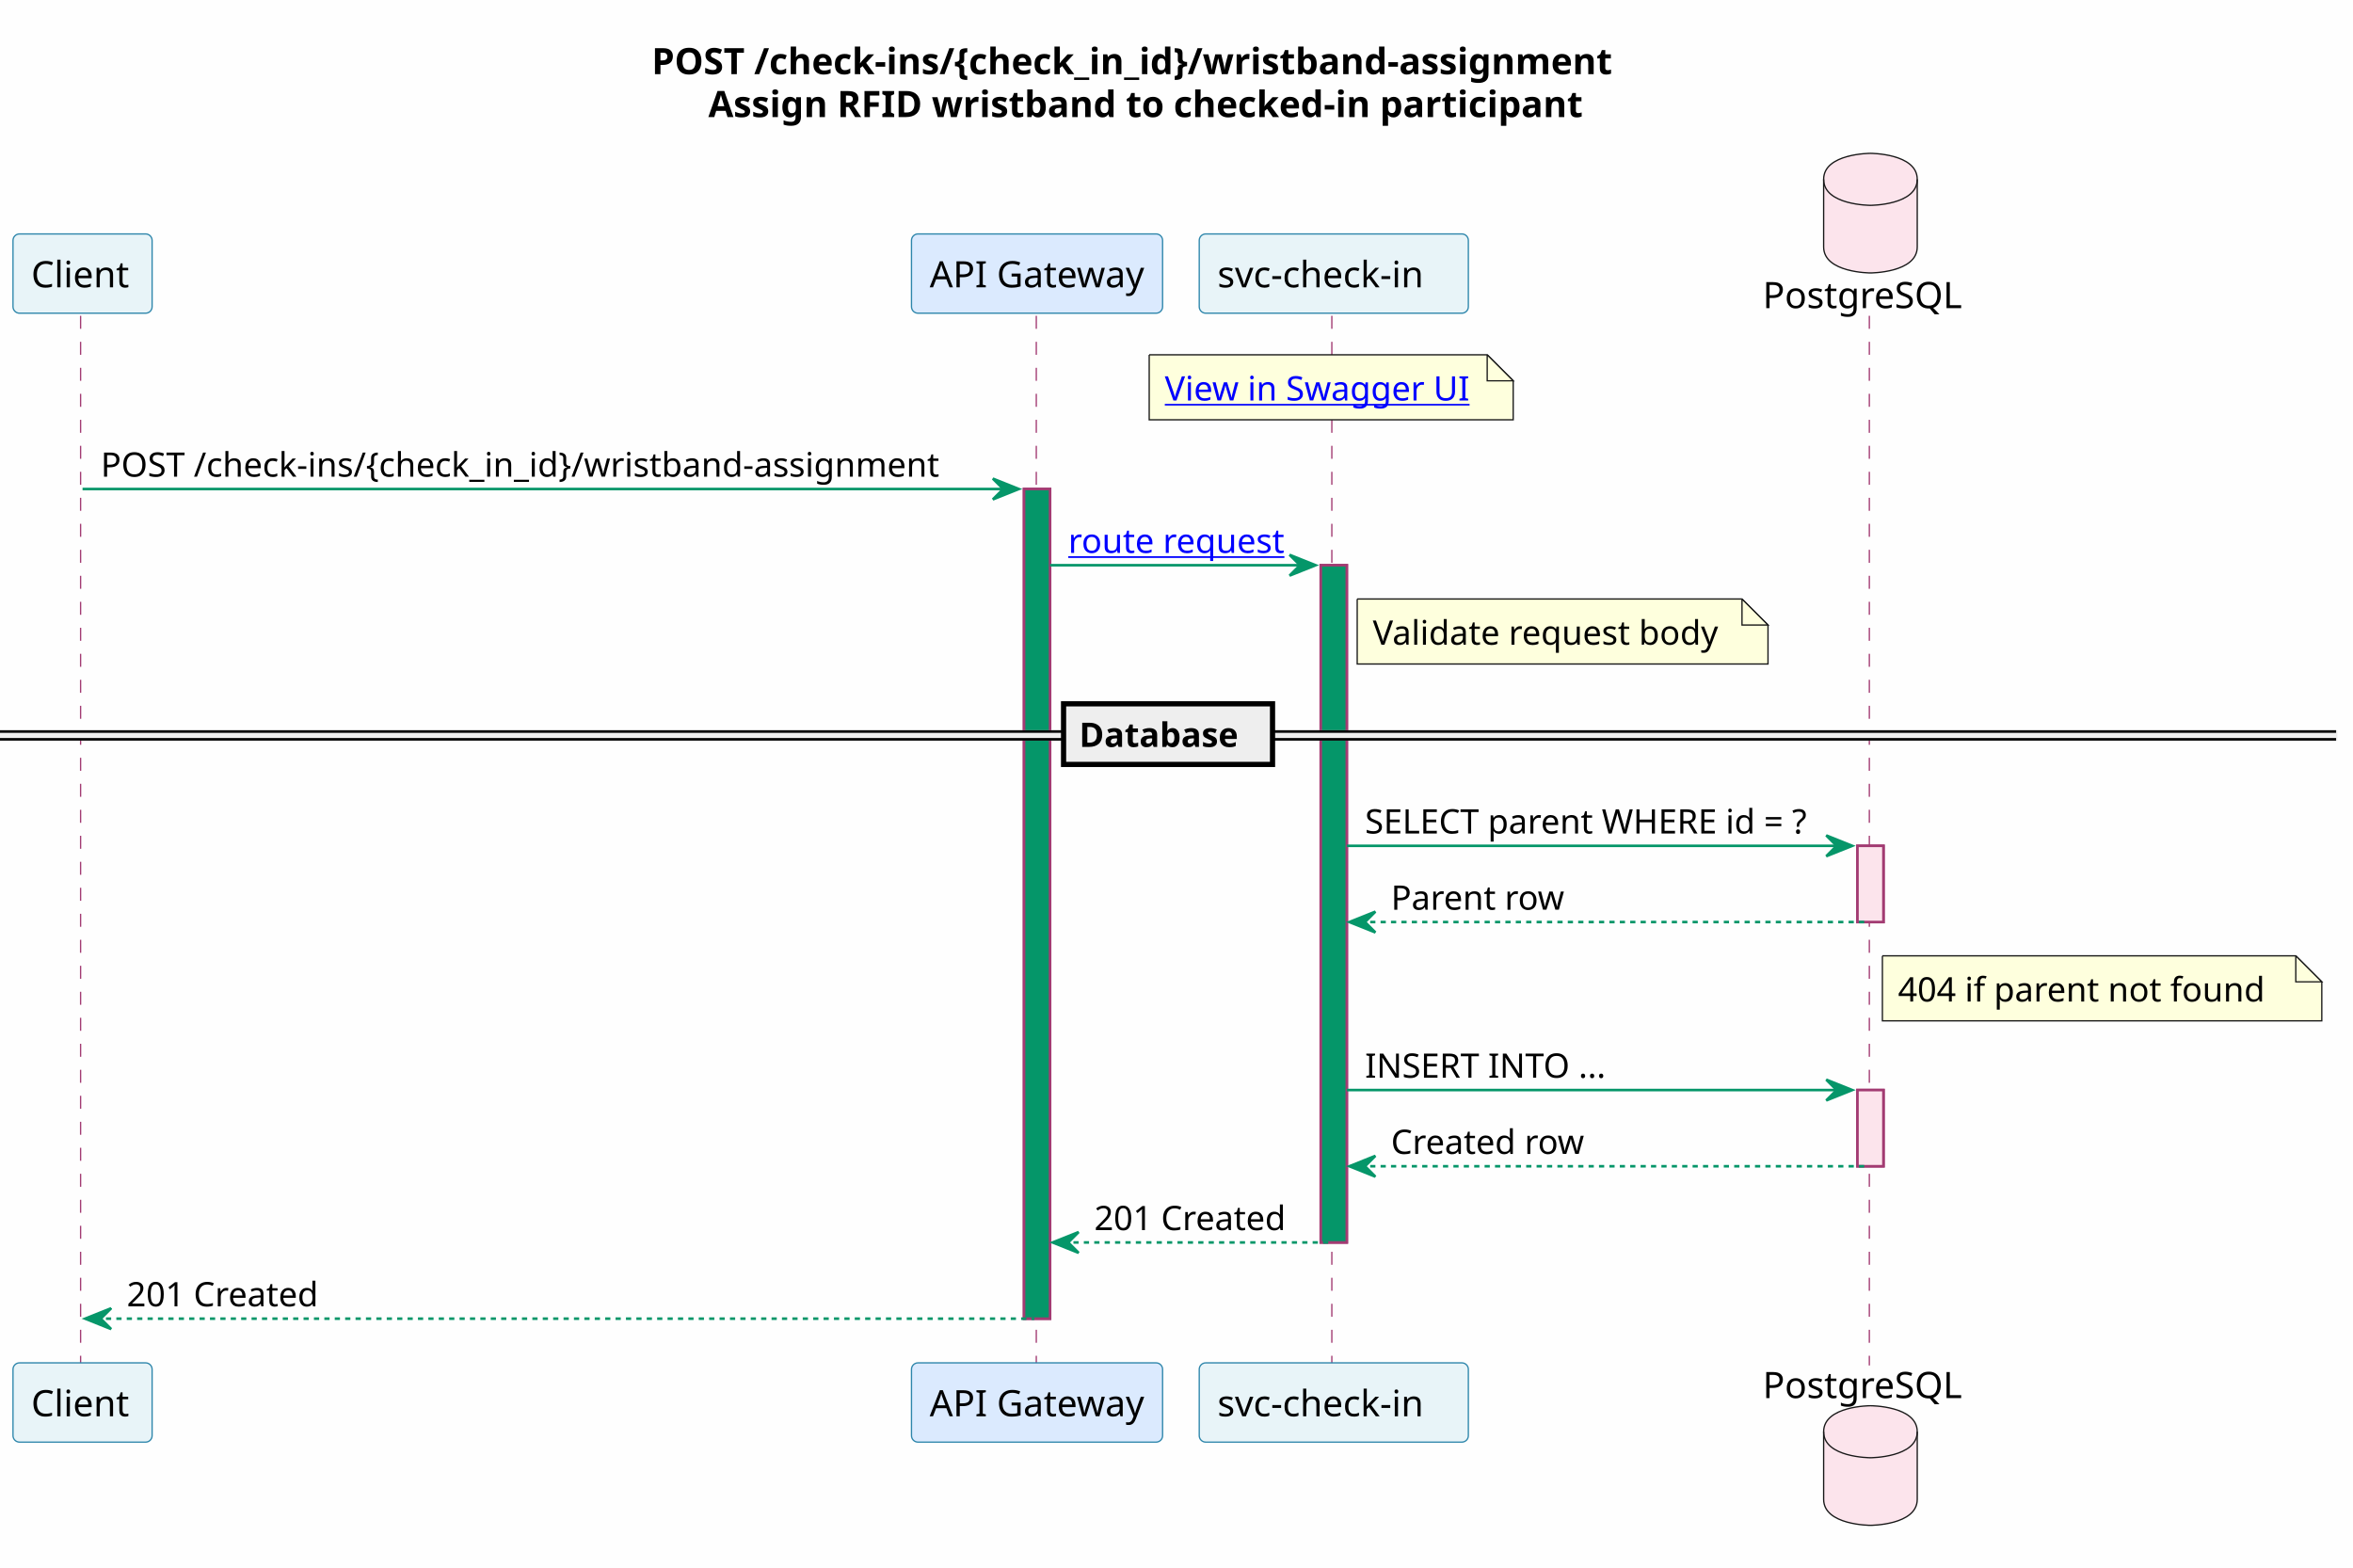
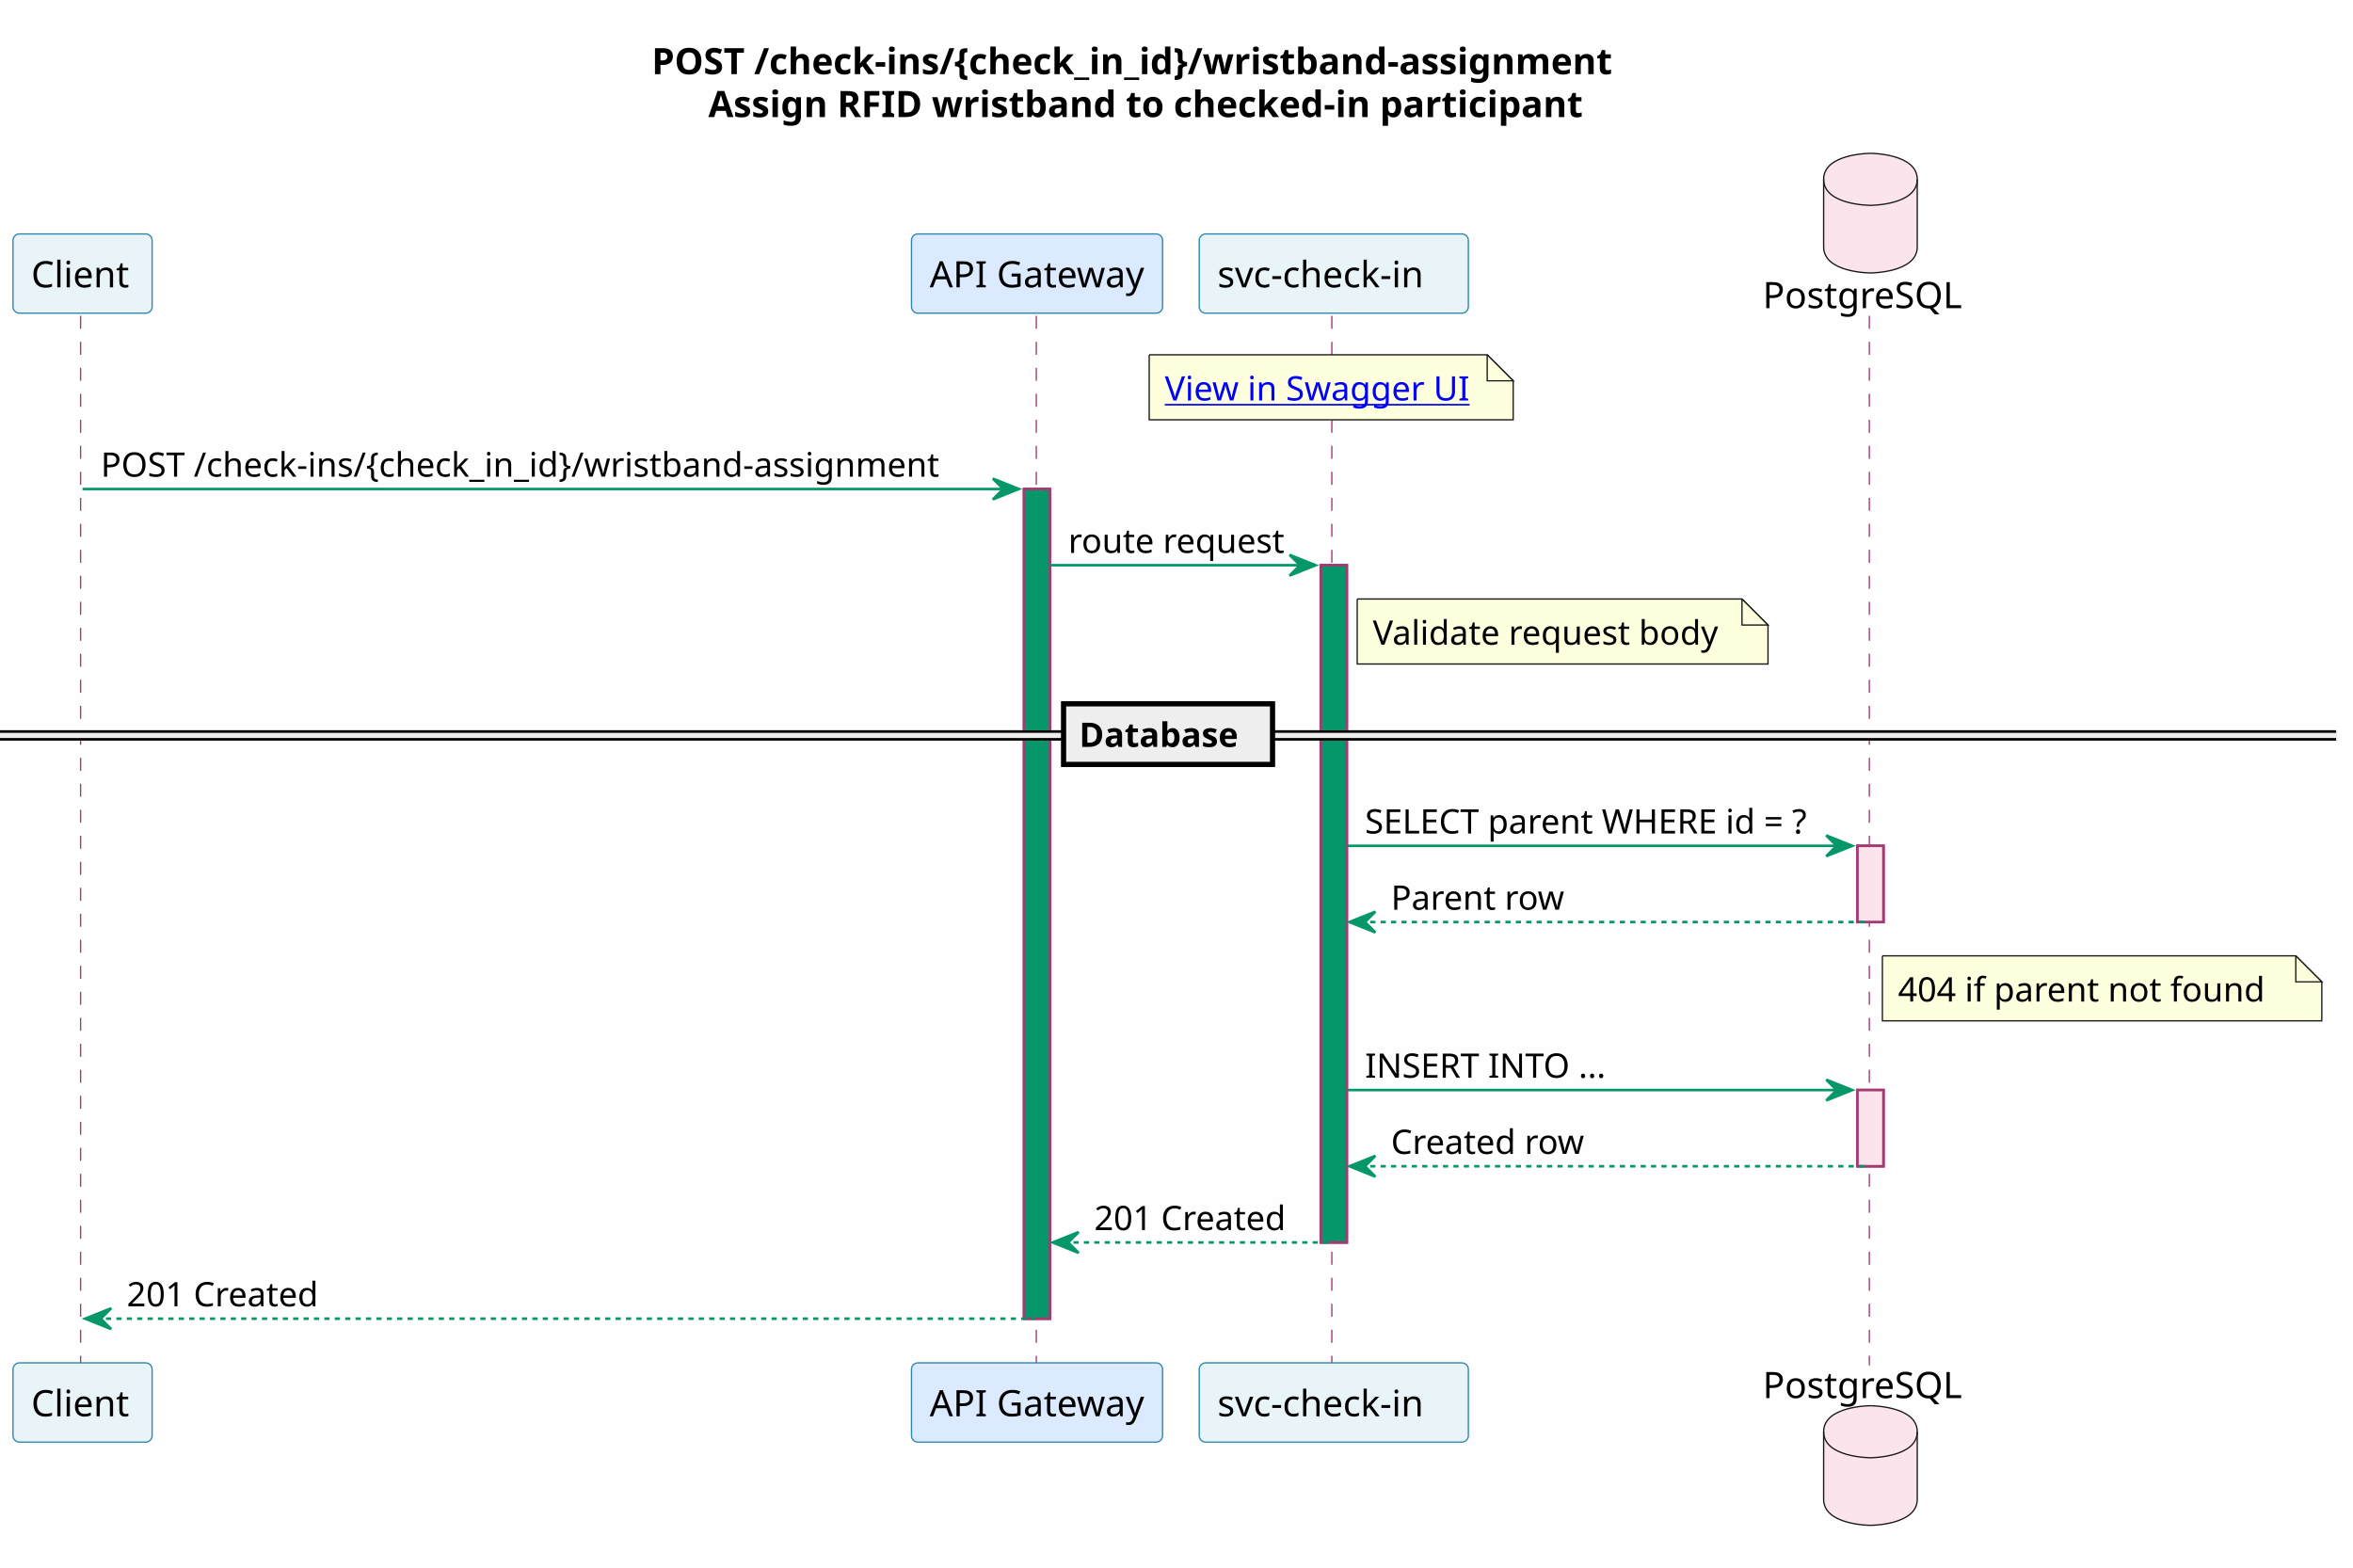
<svg xmlns="http://www.w3.org/2000/svg" xmlns:xlink="http://www.w3.org/1999/xlink" contentStyleType="text/css" data-diagram-type="SEQUENCE" height="603px" preserveAspectRatio="none" style="width:905px;height:603px;background:#FEFEFE;" version="1.1" viewBox="0 0 905 603" width="905px" zoomAndPan="magnify">
  <defs />
  <g>
    <rect fill="#FEFEFE" height="603" style="stroke:none;stroke-width:1;" width="905" x="0" y="0" />
    <text fill="#000000" font-family="Segoe UI" font-size="14" font-weight="bold" lengthAdjust="spacing" textLength="396.204" x="250.65" y="28.535">POST /check-ins/{check_in_id}/wristband-assignment</text>
    <text fill="#000000" font-family="Segoe UI" font-size="14" font-weight="bold" lengthAdjust="spacing" textLength="352.618" x="272.443" y="45.023">Assign RFID wristband to checked-in participant</text>
    <g>
      <rect fill="#059669" height="319.106" style="stroke:#A23B72;stroke-width:1;" width="10" x="393.862" y="188.086" />
    </g>
    <g>
      <rect fill="#059669" height="260.484" style="stroke:#A23B72;stroke-width:1;" width="10" x="507.997" y="217.397" />
    </g>
    <g>
      <rect fill="#FCE4EC" height="29.311" style="stroke:#A23B72;stroke-width:1;" width="10" x="714.401" y="325.328" />
    </g>
    <g>
      <rect fill="#FCE4EC" height="29.311" style="stroke:#A23B72;stroke-width:1;" width="10" x="714.401" y="419.26" />
    </g>
    <g>
      <rect fill="#000000" fill-opacity="0" height="403.727" width="8" x="27.752" y="121.465" />
      <line style="stroke:#A23B72;stroke-width:0.5;stroke-dasharray:5,5;" x1="31" x2="31" y1="121.465" y2="525.191" />
    </g>
    <g>
      <rect fill="#000000" fill-opacity="0" height="403.727" width="8" x="394.862" y="121.465" />
      <line style="stroke:#A23B72;stroke-width:0.5;stroke-dasharray:5,5;" x1="398.573" x2="398.573" y1="121.465" y2="525.191" />
    </g>
    <g>
      <rect fill="#000000" fill-opacity="0" height="403.727" width="8" x="508.997" y="121.465" />
      <line style="stroke:#A23B72;stroke-width:0.5;stroke-dasharray:5,5;" x1="512.246" x2="512.246" y1="121.465" y2="525.191" />
    </g>
    <g>
      <rect fill="#000000" fill-opacity="0" height="403.727" width="8" x="715.401" y="121.465" />
      <line style="stroke:#A23B72;stroke-width:0.5;stroke-dasharray:5,5;" x1="718.977" x2="718.977" y1="121.465" y2="525.191" />
    </g>
    <g class="participant participant-head" data-participant="Client">
      <rect fill="#E8F4F8" height="30.488" rx="2.5" ry="2.5" style="stroke:#2E86AB;stroke-width:0.5;" width="53.505" x="5" y="89.977" />
      <text fill="#000000" font-family="Segoe UI" font-size="14" lengthAdjust="spacing" textLength="39.505" x="12" y="110.512">Client</text>
    </g>
    <g class="participant participant-tail" data-participant="Client">
      <rect fill="#E8F4F8" height="30.488" rx="2.5" ry="2.5" style="stroke:#2E86AB;stroke-width:0.5;" width="53.505" x="5" y="524.191" />
      <text fill="#000000" font-family="Segoe UI" font-size="14" lengthAdjust="spacing" textLength="39.505" x="12" y="544.727">Client</text>
    </g>
    <g class="participant participant-head" data-participant="GW">
      <rect fill="#DBEAFE" height="30.488" rx="2.5" ry="2.5" style="stroke:#2E86AB;stroke-width:0.5;" width="96.578" x="350.573" y="89.977" />
      <text fill="#000000" font-family="Segoe UI" font-size="14" lengthAdjust="spacing" textLength="82.578" x="357.573" y="110.512">API Gateway</text>
    </g>
    <g class="participant participant-tail" data-participant="GW">
      <rect fill="#DBEAFE" height="30.488" rx="2.5" ry="2.5" style="stroke:#2E86AB;stroke-width:0.5;" width="96.578" x="350.573" y="524.191" />
      <text fill="#000000" font-family="Segoe UI" font-size="14" lengthAdjust="spacing" textLength="82.578" x="357.573" y="544.727">API Gateway</text>
    </g>
    <g class="participant participant-head" data-participant="Svc">
      <a href="/microservices/svc-check-in/" target="_top" title="/microservices/svc-check-in/" xlink:actuate="onRequest" xlink:href="/microservices/svc-check-in/" xlink:show="new" xlink:title="/microservices/svc-check-in/" xlink:type="simple">
        <rect fill="#E8F4F8" height="30.488" rx="2.5" ry="2.5" style="stroke:#2E86AB;stroke-width:0.5;" width="103.503" x="461.246" y="89.977" />
        <text fill="#000000" font-family="Segoe UI" font-size="14" lengthAdjust="spacing" textLength="89.503" x="468.246" y="110.512">svc-check-in</text>
      </a>
    </g>
    <g class="participant participant-tail" data-participant="Svc">
      <a href="/microservices/svc-check-in/" target="_top" title="/microservices/svc-check-in/" xlink:actuate="onRequest" xlink:href="/microservices/svc-check-in/" xlink:show="new" xlink:title="/microservices/svc-check-in/" xlink:type="simple">
        <rect fill="#E8F4F8" height="30.488" rx="2.5" ry="2.5" style="stroke:#2E86AB;stroke-width:0.5;" width="103.503" x="461.246" y="524.191" />
        <text fill="#000000" font-family="Segoe UI" font-size="14" lengthAdjust="spacing" textLength="89.503" x="468.246" y="544.727">svc-check-in</text>
      </a>
    </g>
    <g class="participant participant-head" data-participant="DB">
      <text fill="#000000" font-family="Segoe UI" font-size="14" lengthAdjust="spacing" textLength="76.85" x="677.977" y="118.512">PostgreSQL</text>
      <path d="M701.401,68.977 C701.401,58.977 719.401,58.977 719.401,58.977 C719.401,58.977 737.401,58.977 737.401,68.977 L737.401,94.977 C737.401,104.977 719.401,104.977 719.401,104.977 C719.401,104.977 701.401,104.977 701.401,94.977 L701.401,68.977" fill="#FCE4EC" style="stroke:#181818;stroke-width:0.5;" />
      <path d="M701.401,68.977 C701.401,78.977 719.401,78.977 719.401,78.977 C719.401,78.977 737.401,78.977 737.401,68.977" fill="none" style="stroke:#181818;stroke-width:0.5;" />
    </g>
    <g class="participant participant-tail" data-participant="DB">
      <text fill="#000000" font-family="Segoe UI" font-size="14" lengthAdjust="spacing" textLength="76.85" x="677.977" y="537.727">PostgreSQL</text>
      <path d="M701.401,550.68 C701.401,540.68 719.401,540.68 719.401,540.68 C719.401,540.68 737.401,540.68 737.401,550.68 L737.401,576.68 C737.401,586.68 719.401,586.68 719.401,586.68 C719.401,586.68 701.401,586.68 701.401,576.68 L701.401,550.68" fill="#FCE4EC" style="stroke:#181818;stroke-width:0.5;" />
      <path d="M701.401,550.68 C701.401,560.68 719.401,560.68 719.401,560.68 C719.401,560.68 737.401,560.68 737.401,550.68" fill="none" style="stroke:#181818;stroke-width:0.5;" />
    </g>
    <g>
      <rect fill="#059669" height="319.106" style="stroke:#A23B72;stroke-width:1;" width="10" x="393.862" y="188.086" />
    </g>
    <g>
      <rect fill="#059669" height="260.484" style="stroke:#A23B72;stroke-width:1;" width="10" x="507.997" y="217.397" />
    </g>
    <g>
      <rect fill="#FCE4EC" height="29.311" style="stroke:#A23B72;stroke-width:1;" width="10" x="714.401" y="325.328" />
    </g>
    <g>
      <rect fill="#FCE4EC" height="29.311" style="stroke:#A23B72;stroke-width:1;" width="10" x="714.401" y="419.26" />
    </g>
    <path d="M442,136.465 L442,161.465 L582,161.465 L582,146.465 L572,136.465 L442,136.465" fill="#FEFFDD" style="stroke:#181818;stroke-width:0.5;" />
    <path d="M572,136.465 L572,146.465 L582,146.465 L572,136.465" fill="#FEFFDD" style="stroke:#181818;stroke-width:0.5;" />
    <a href="/services/api/svc-check-in.html#/Check-Ins/assignWristband" target="_top" title="/services/api/svc-check-in.html#/Check-Ins/assignWristband" xlink:actuate="onRequest" xlink:href="/services/api/svc-check-in.html#/Check-Ins/assignWristband" xlink:show="new" xlink:title="/services/api/svc-check-in.html#/Check-Ins/assignWristband" xlink:type="simple">
      <text fill="#0000FF" font-family="Segoe UI" font-size="13" lengthAdjust="spacing" text-decoration="underline" textLength="119.406" x="448" y="154.033">View in Swagger UI</text>
    </a>
    <g class="message" data-participant-1="Client" data-participant-2="GW">
      <polygon fill="#059669" points="381.862,184.086,391.862,188.086,381.862,192.086,385.862,188.086" style="stroke:#059669;stroke-width:1;" />
      <line style="stroke:#059669;stroke-width:1;" x1="31.752" x2="387.862" y1="188.086" y2="188.086" />
      <text fill="#000000" font-family="Segoe UI" font-size="13" lengthAdjust="spacing" textLength="343.11" x="38.752" y="183.344">POST /check-ins/{check_in_id}/wristband-assignment</text>
    </g>
    <g class="message" data-participant-1="GW" data-participant-2="Svc">
      <polygon fill="#059669" points="495.997,213.397,505.997,217.397,495.997,221.397,499.997,217.397" style="stroke:#059669;stroke-width:1;" />
      <line style="stroke:#059669;stroke-width:1;" x1="403.862" x2="501.997" y1="217.397" y2="217.397" />
-       <a href="/microservices/svc-check-in/#post-check-inscheck_in_idwristband-assignment-assign-rfid-wristband-to-checked-in-participant" target="_top" title="/microservices/svc-check-in/#post-check-inscheck_in_idwristband-assignment-assign-rfid-wristband-to-checked-in-participant" xlink:actuate="onRequest" xlink:href="/microservices/svc-check-in/#post-check-inscheck_in_idwristband-assignment-assign-rfid-wristband-to-checked-in-participant" xlink:show="new" xlink:title="/microservices/svc-check-in/#post-check-inscheck_in_idwristband-assignment-assign-rfid-wristband-to-checked-in-participant" xlink:type="simple">
-         <text fill="#0000FF" font-family="Segoe UI" font-size="13" lengthAdjust="spacing" text-decoration="underline" textLength="85.135" x="410.862" y="212.654">route request</text>
-       </a>
+       <text fill="#000000" font-family="Segoe UI" font-size="13" lengthAdjust="spacing" textLength="85.135" x="410.862" y="212.654">route request</text>
    </g>
    <path d="M522,230.397 L522,255.397 L680,255.397 L680,240.397 L670,230.397 L522,230.397" fill="#FEFFDD" style="stroke:#181818;stroke-width:0.5;" />
    <path d="M670,230.397 L670,240.397 L680,240.397 L670,230.397" fill="#FEFFDD" style="stroke:#181818;stroke-width:0.5;" />
    <text fill="#000000" font-family="Segoe UI" font-size="13" lengthAdjust="spacing" textLength="137.573" x="528" y="247.965">Validate request body</text>
    <rect fill="#EEEEEE" height="3" style="stroke:#EEEEEE;stroke-width:1;" width="898.503" x="0" y="281.362" />
    <line style="stroke:#000000;stroke-width:1;" x1="0" x2="898.503" y1="281.362" y2="281.362" />
    <line style="stroke:#000000;stroke-width:1;" x1="0" x2="898.503" y1="284.362" y2="284.362" />
    <rect fill="#EEEEEE" height="23.311" style="stroke:#000000;stroke-width:2;" width="80.371" x="409.066" y="270.707" />
    <text fill="#000000" font-family="Segoe UI" font-size="13" font-weight="bold" lengthAdjust="spacing" textLength="62.086" x="415.066" y="287.275">Database</text>
    <g class="message" data-participant-1="Svc" data-participant-2="DB">
      <polygon fill="#059669" points="702.401,321.328,712.401,325.328,702.401,329.328,706.401,325.328" style="stroke:#059669;stroke-width:1;" />
      <line style="stroke:#059669;stroke-width:1;" x1="517.997" x2="708.401" y1="325.328" y2="325.328" />
      <text fill="#000000" font-family="Segoe UI" font-size="13" lengthAdjust="spacing" textLength="177.404" x="524.997" y="320.586">SELECT parent WHERE id = ?</text>
    </g>
    <g class="message" data-participant-1="DB" data-participant-2="Svc">
      <polygon fill="#059669" points="528.997,350.639,518.997,354.639,528.997,358.639,524.997,354.639" style="stroke:#059669;stroke-width:1;" />
      <line style="stroke:#059669;stroke-width:1;stroke-dasharray:2,2;" x1="522.997" x2="718.401" y1="354.639" y2="354.639" />
      <text fill="#000000" font-family="Segoe UI" font-size="13" lengthAdjust="spacing" textLength="67.291" x="534.997" y="349.897">Parent row</text>
    </g>
    <path d="M724,367.639 L724,392.639 L893,392.639 L893,377.639 L883,367.639 L724,367.639" fill="#FEFFDD" style="stroke:#181818;stroke-width:0.5;" />
    <path d="M883,367.639 L883,377.639 L893,377.639 L883,367.639" fill="#FEFFDD" style="stroke:#181818;stroke-width:0.5;" />
    <text fill="#000000" font-family="Segoe UI" font-size="13" lengthAdjust="spacing" textLength="148.503" x="730" y="385.207">404 if parent not found</text>
    <g class="message" data-participant-1="Svc" data-participant-2="DB">
      <polygon fill="#059669" points="702.401,415.26,712.401,419.26,702.401,423.26,706.401,419.26" style="stroke:#059669;stroke-width:1;" />
      <line style="stroke:#059669;stroke-width:1;" x1="517.997" x2="708.401" y1="419.26" y2="419.26" />
      <text fill="#000000" font-family="Segoe UI" font-size="13" lengthAdjust="spacing" textLength="96.072" x="524.997" y="414.518">INSERT INTO ...</text>
    </g>
    <g class="message" data-participant-1="DB" data-participant-2="Svc">
      <polygon fill="#059669" points="528.997,444.57,518.997,448.57,528.997,452.57,524.997,448.57" style="stroke:#059669;stroke-width:1;" />
      <line style="stroke:#059669;stroke-width:1;stroke-dasharray:2,2;" x1="522.997" x2="718.401" y1="448.57" y2="448.57" />
      <text fill="#000000" font-family="Segoe UI" font-size="13" lengthAdjust="spacing" textLength="76.457" x="534.997" y="443.828">Created row</text>
    </g>
    <g class="message" data-participant-1="Svc" data-participant-2="GW">
      <polygon fill="#059669" points="414.862,473.881,404.862,477.881,414.862,481.881,410.862,477.881" style="stroke:#059669;stroke-width:1;" />
      <line style="stroke:#059669;stroke-width:1;stroke-dasharray:2,2;" x1="408.862" x2="511.997" y1="477.881" y2="477.881" />
      <text fill="#000000" font-family="Segoe UI" font-size="13" lengthAdjust="spacing" textLength="77.797" x="420.862" y="473.139">201 Created</text>
    </g>
    <g class="message" data-participant-1="GW" data-participant-2="Client">
      <polygon fill="#059669" points="42.752,503.191,32.752,507.191,42.752,511.191,38.752,507.191" style="stroke:#059669;stroke-width:1;" />
      <line style="stroke:#059669;stroke-width:1;stroke-dasharray:2,2;" x1="36.752" x2="397.862" y1="507.191" y2="507.191" />
      <text fill="#000000" font-family="Segoe UI" font-size="13" lengthAdjust="spacing" textLength="77.797" x="48.752" y="502.449">201 Created</text>
    </g>
  </g>
</svg>
